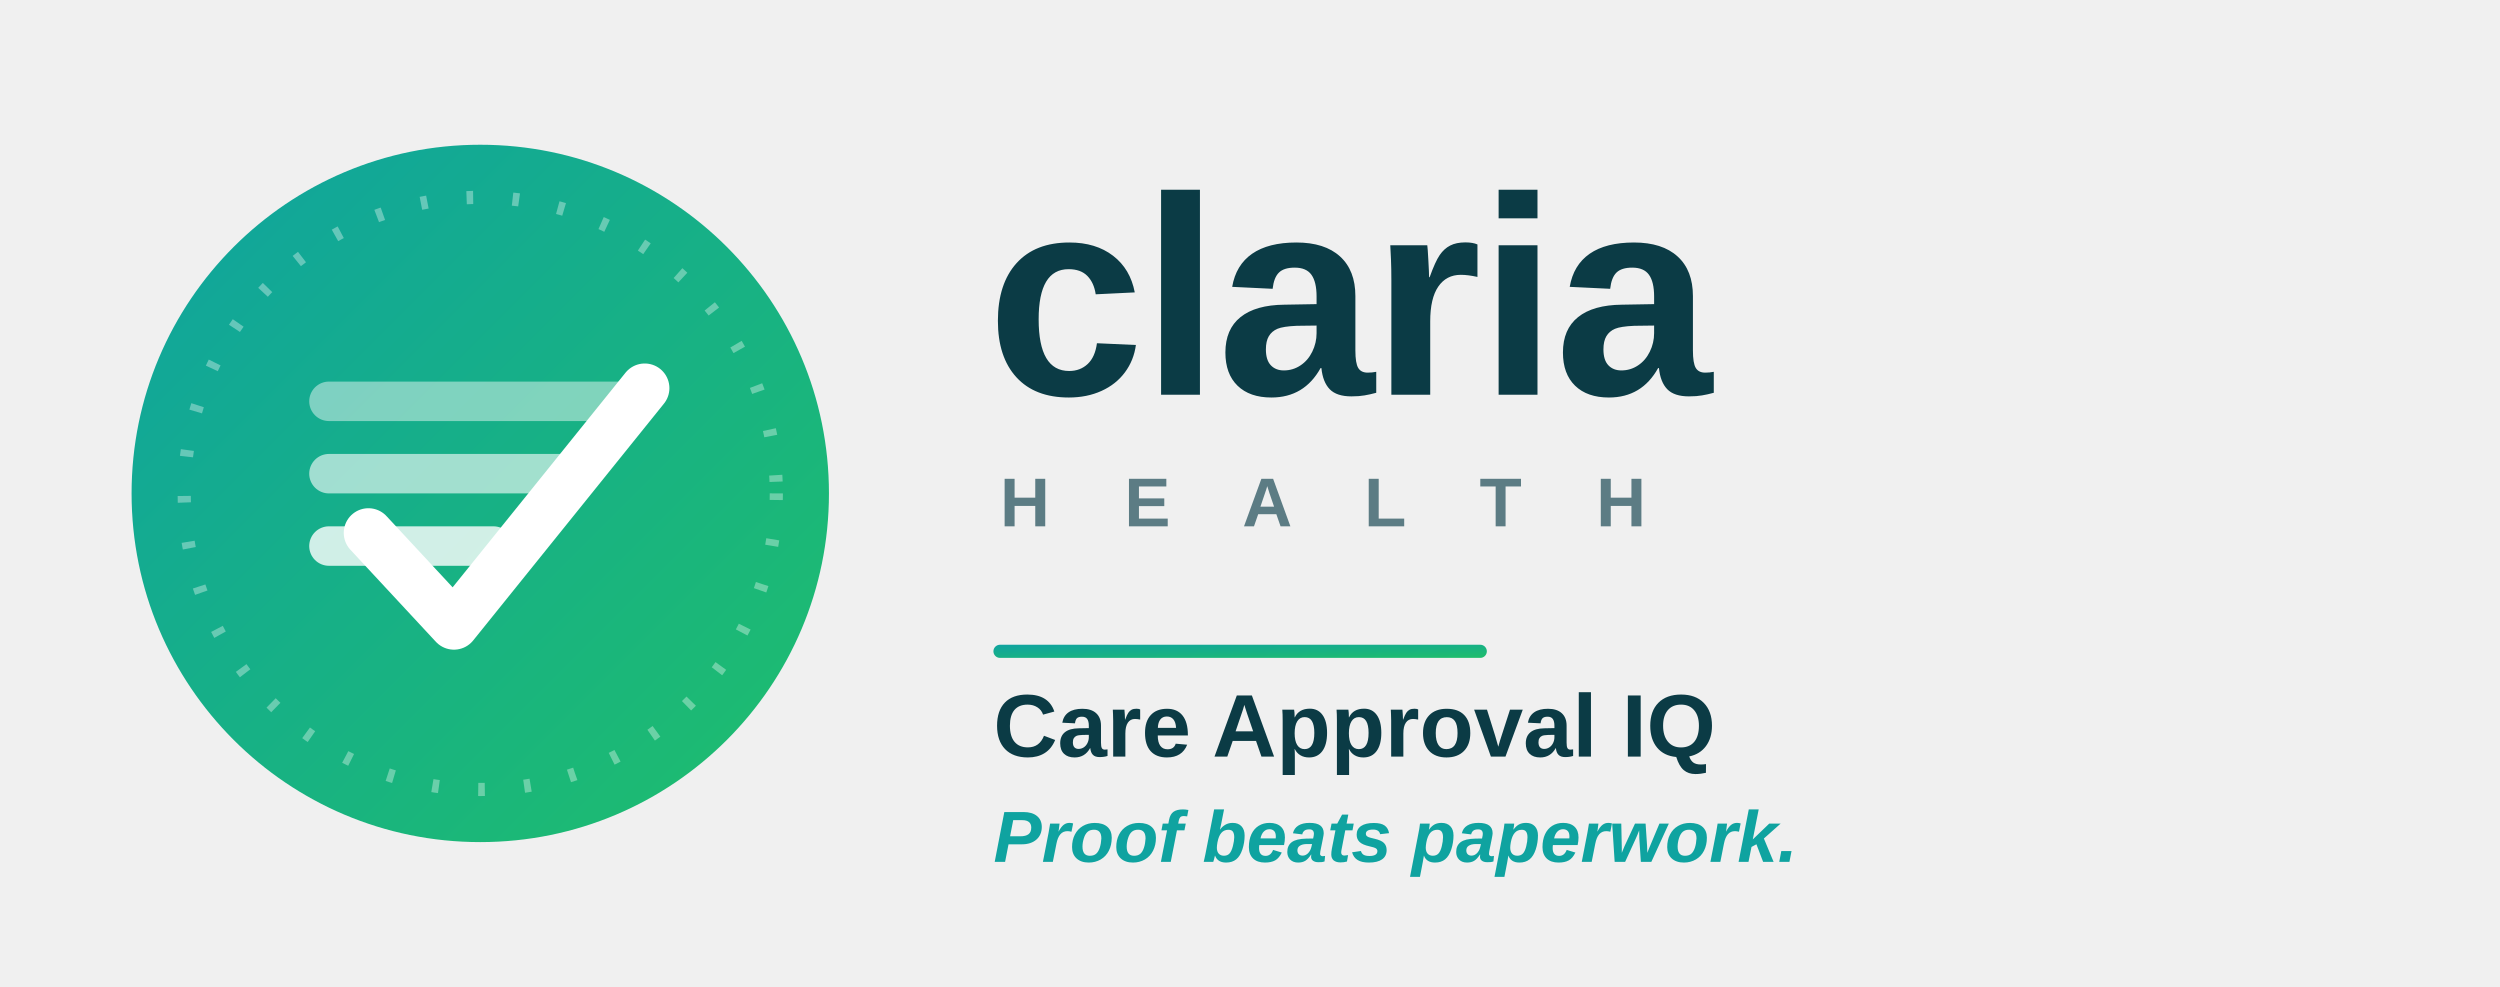
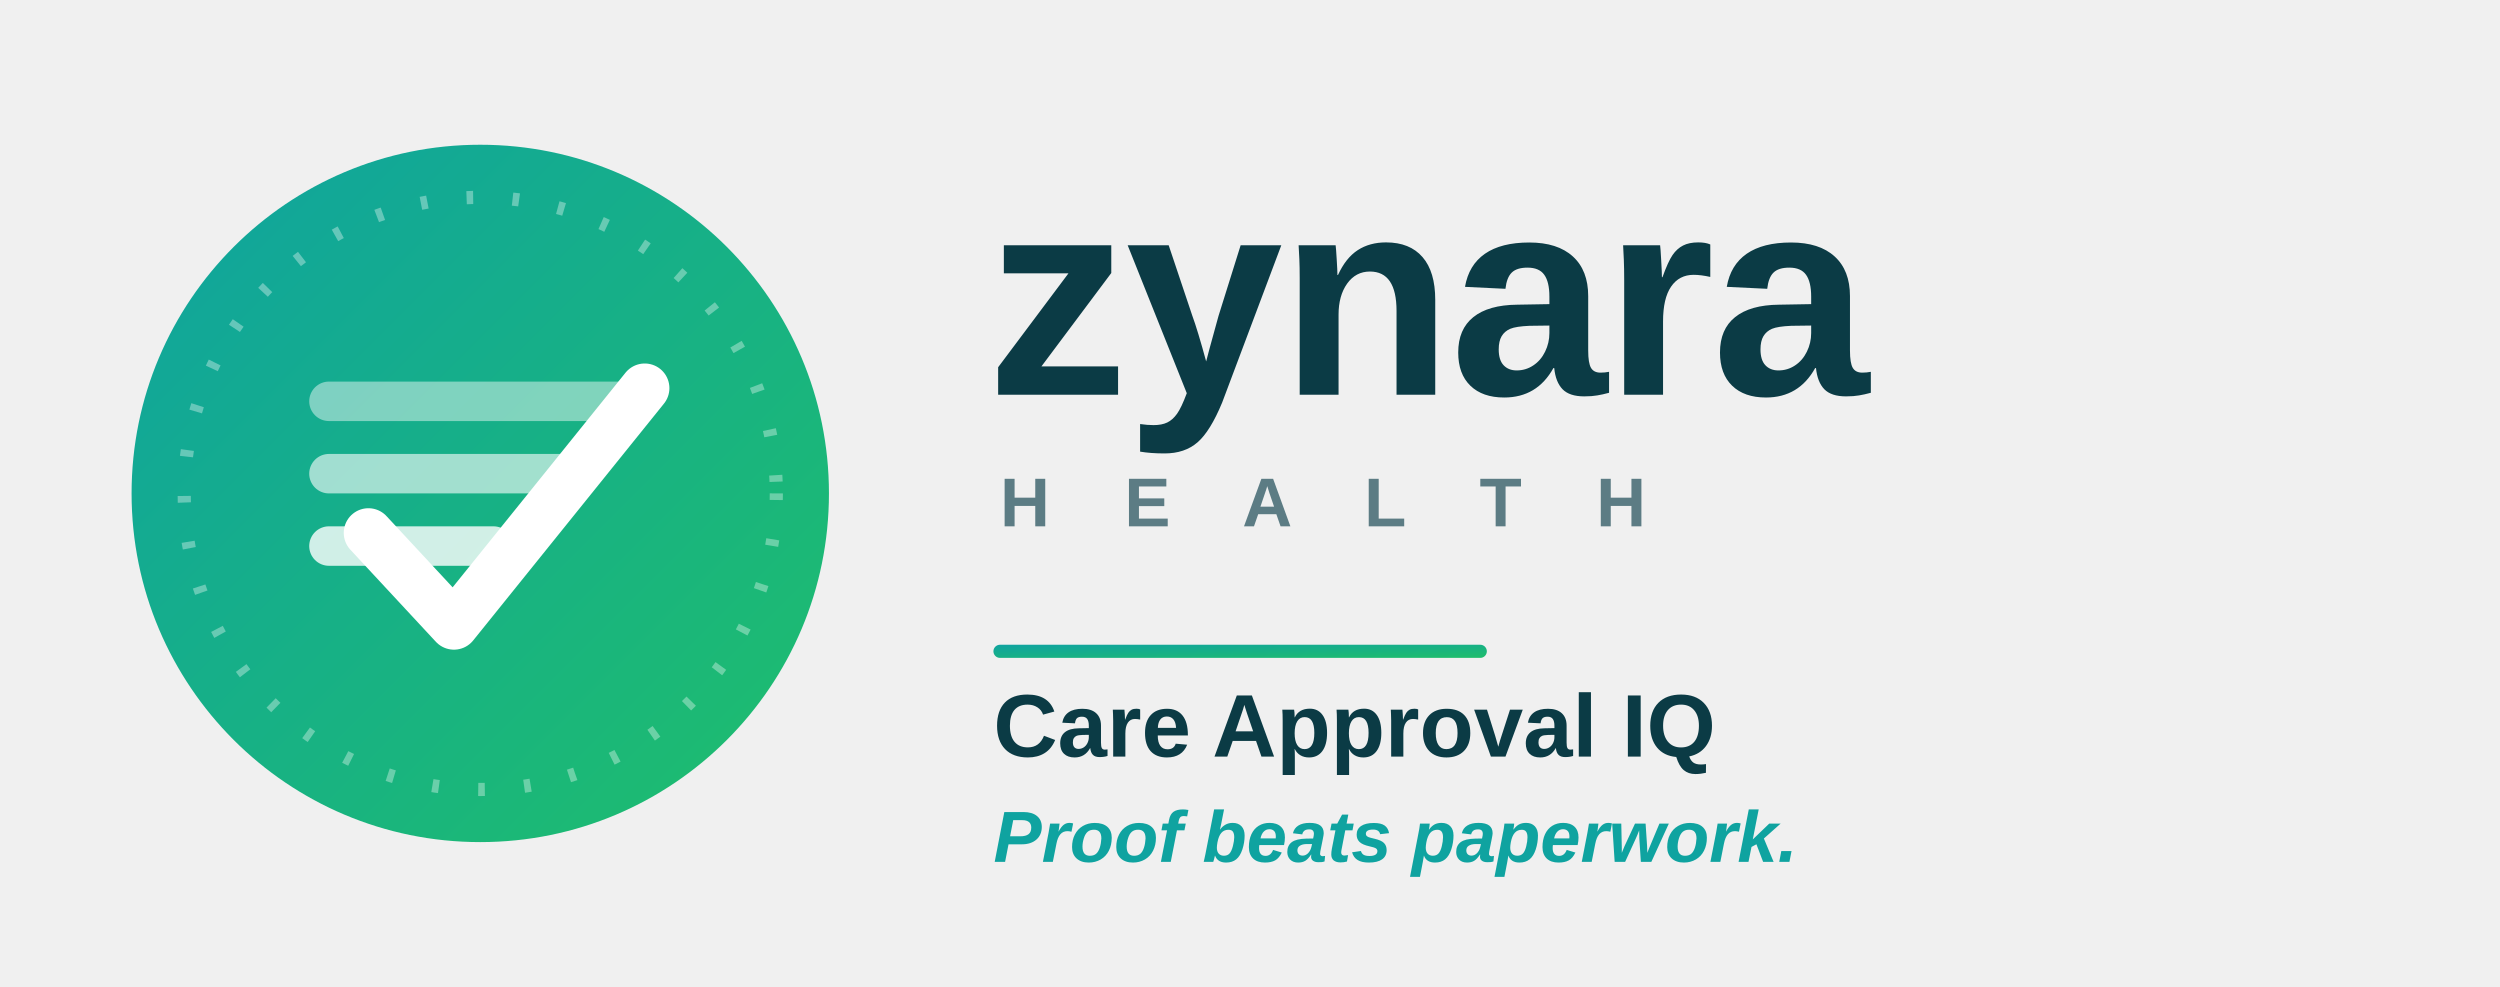
<svg xmlns="http://www.w3.org/2000/svg" viewBox="0 0 760 300" font-family="'Segoe UI', 'Helvetica Neue', Arial, sans-serif">
  <defs>
    <linearGradient id="seal" x1="0" y1="0" x2="1" y2="1">
      <stop offset="0" stop-color="#0FA3A0" />
      <stop offset="1" stop-color="#1FBE6B" />
    </linearGradient>
    <style>
      .name  { fill:#0B3B45; }
      .sub   { fill:#5C7C84; letter-spacing:.40em; }
      .tag   { fill:#0FA3A0; }
      .paper { fill:none; stroke:#FFFFFF; stroke-linecap:round; }
      @media (prefers-color-scheme: dark){
        .name{ fill:#EAF6F6; } .sub{ fill:#8FB4BC; } .tag{ fill:#2FCB8B; }
      }
    </style>
  </defs>
  <g transform="translate(40,44)">
    <circle cx="106" cy="106" r="106" fill="url(#seal)" />
    <circle cx="106" cy="106" r="90" fill="none" stroke="#FFFFFF" stroke-opacity=".35" stroke-width="4" stroke-dasharray="2 12" />
    <path class="paper" stroke-width="12" opacity=".45" d="M60 78 H150" />
    <path class="paper" stroke-width="12" opacity=".6" d="M60 100 H132" />
    <path class="paper" stroke-width="12" opacity=".8" d="M60 122 H110" />
    <path class="paper" stroke-width="15" stroke-linejoin="round" d="M72 118 L98 146 L156 74" />
  </g>
  <g transform="translate(300,120)">
-     <text class="name" font-size="86" font-weight="800" letter-spacing="-.01em">claria</text>
+     <text class="name" font-size="86" font-weight="800" letter-spacing="-.01em">zynara</text>
    <text class="sub" x="4" y="40" font-size="21" font-weight="600">H E A L T H</text>
  </g>
  <g transform="translate(302,196)">
    <rect x="0" y="0" width="150" height="4" rx="2" fill="url(#seal)" />
    <text class="name" x="0" y="34" font-size="27" font-weight="600">Care Approval IQ</text>
    <text class="tag" x="0" y="66" font-size="22" font-weight="600" font-style="italic">Proof beats paperwork.</text>
  </g>
</svg>
